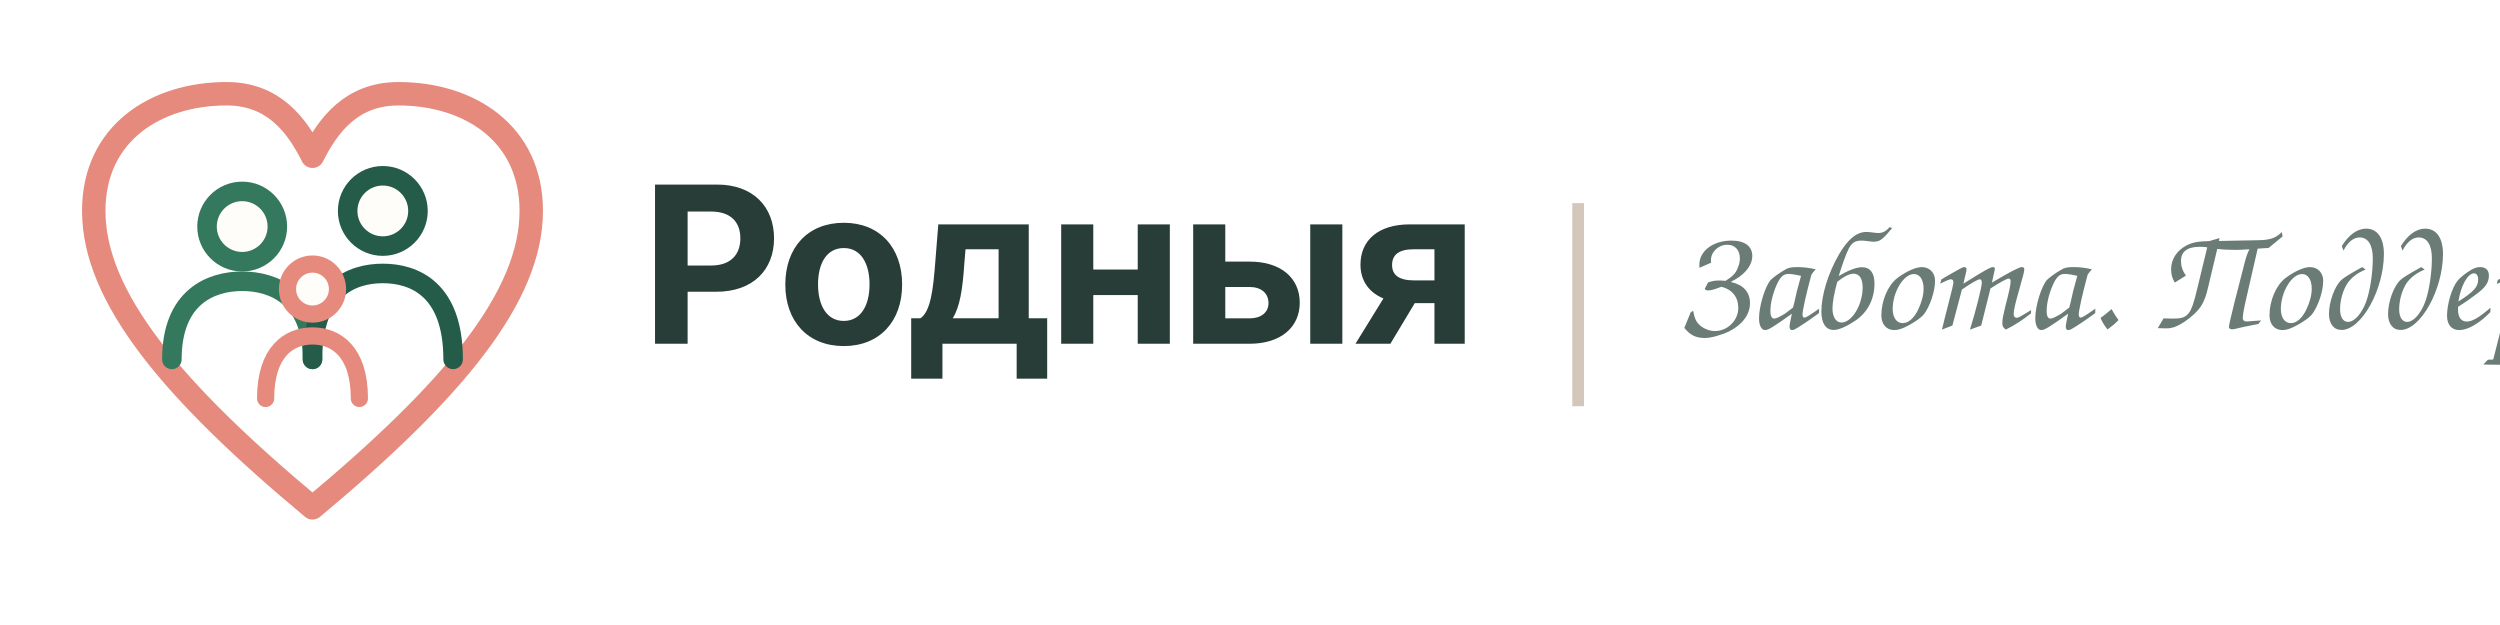
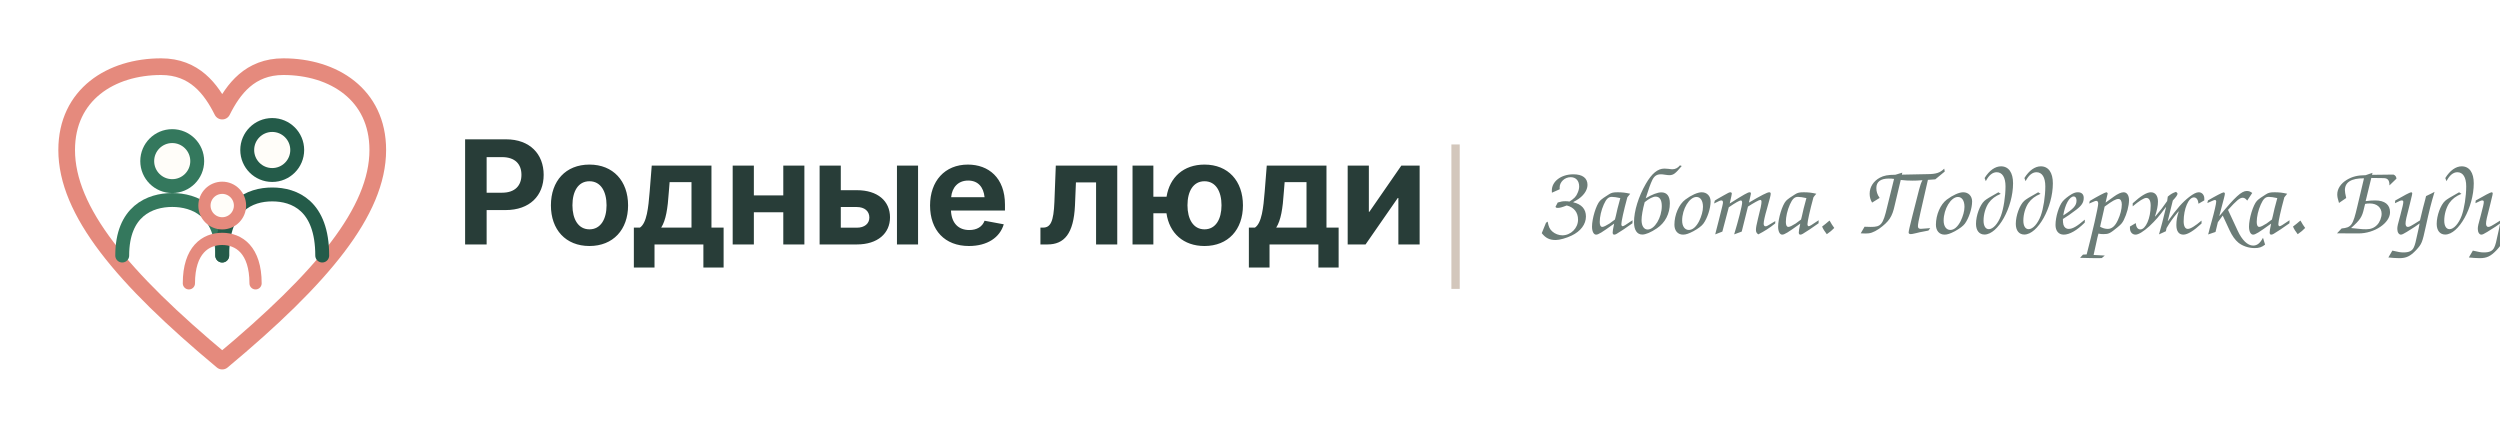
- <svg xmlns="http://www.w3.org/2000/svg" viewBox="0 0 320 80" fill="none">
+ <svg xmlns="http://www.w3.org/2000/svg" viewBox="0 0 450 80" fill="none">
  <g transform="translate(10, 10)">
    <path d="M30 55 C12 40, 2 28, 2 17 C2 7, 10 2, 19 2 C25 2, 28 6, 30 10 C32 6, 35 2, 41 2 C50 2, 58 7, 58 17 C58 28, 48 40, 30 55 Z" stroke="#E58A7D" stroke-width="3" stroke-linecap="round" stroke-linejoin="round" fill="none" />
    <circle cx="21" cy="19" r="4.5" stroke="#34785D" stroke-width="2.5" fill="#FFFDF9" />
    <path d="M12 36 C12 28, 17 26, 21 26 C25 26, 30 28, 30 36" stroke="#34785D" stroke-width="2.5" stroke-linecap="round" fill="none" />
    <circle cx="39" cy="17" r="4.5" stroke="#245B49" stroke-width="2.5" fill="#FFFDF9" />
    <path d="M30 36 C30 27, 35 25, 39 25 C43 25, 48 27, 48 36" stroke="#245B49" stroke-width="2.5" stroke-linecap="round" fill="none" />
    <circle cx="30" cy="27" r="3.2" stroke="#E58A7D" stroke-width="2.2" fill="#FFFDF9" />
    <path d="M24 41 C24 35, 27 33, 30 33 C33 33, 36 35, 36 41" stroke="#E58A7D" stroke-width="2.2" stroke-linecap="round" fill="none" />
  </g>
-   <text x="82" y="44" font-family="'Inter', system-ui, sans-serif" font-weight="700" font-size="28" fill="#283D38" letter-spacing="-0.5">Родныя</text>
-   <line x1="202" y1="26" x2="202" y2="52" stroke="#D3C7BC" stroke-width="1.5" />
-   <text x="214" y="42" font-family="'Caveat', cursive, sans-serif" font-weight="600" font-size="19" fill="#6B7C77">Забота. Поддержка. Будущее.</text>
+   <text x="82" y="44" font-family="'Inter', system-ui, sans-serif" font-weight="700" font-size="26" fill="#283D38" letter-spacing="-0.5">Родные люди</text>
+   <line x1="262" y1="26" x2="262" y2="52" stroke="#D3C7BC" stroke-width="1.5" />
+   <text x="276" y="42" font-family="'Caveat', cursive, sans-serif" font-weight="600" font-size="18" fill="#6B7C77">Забота. Поддержка. Будущее.</text>
</svg>
